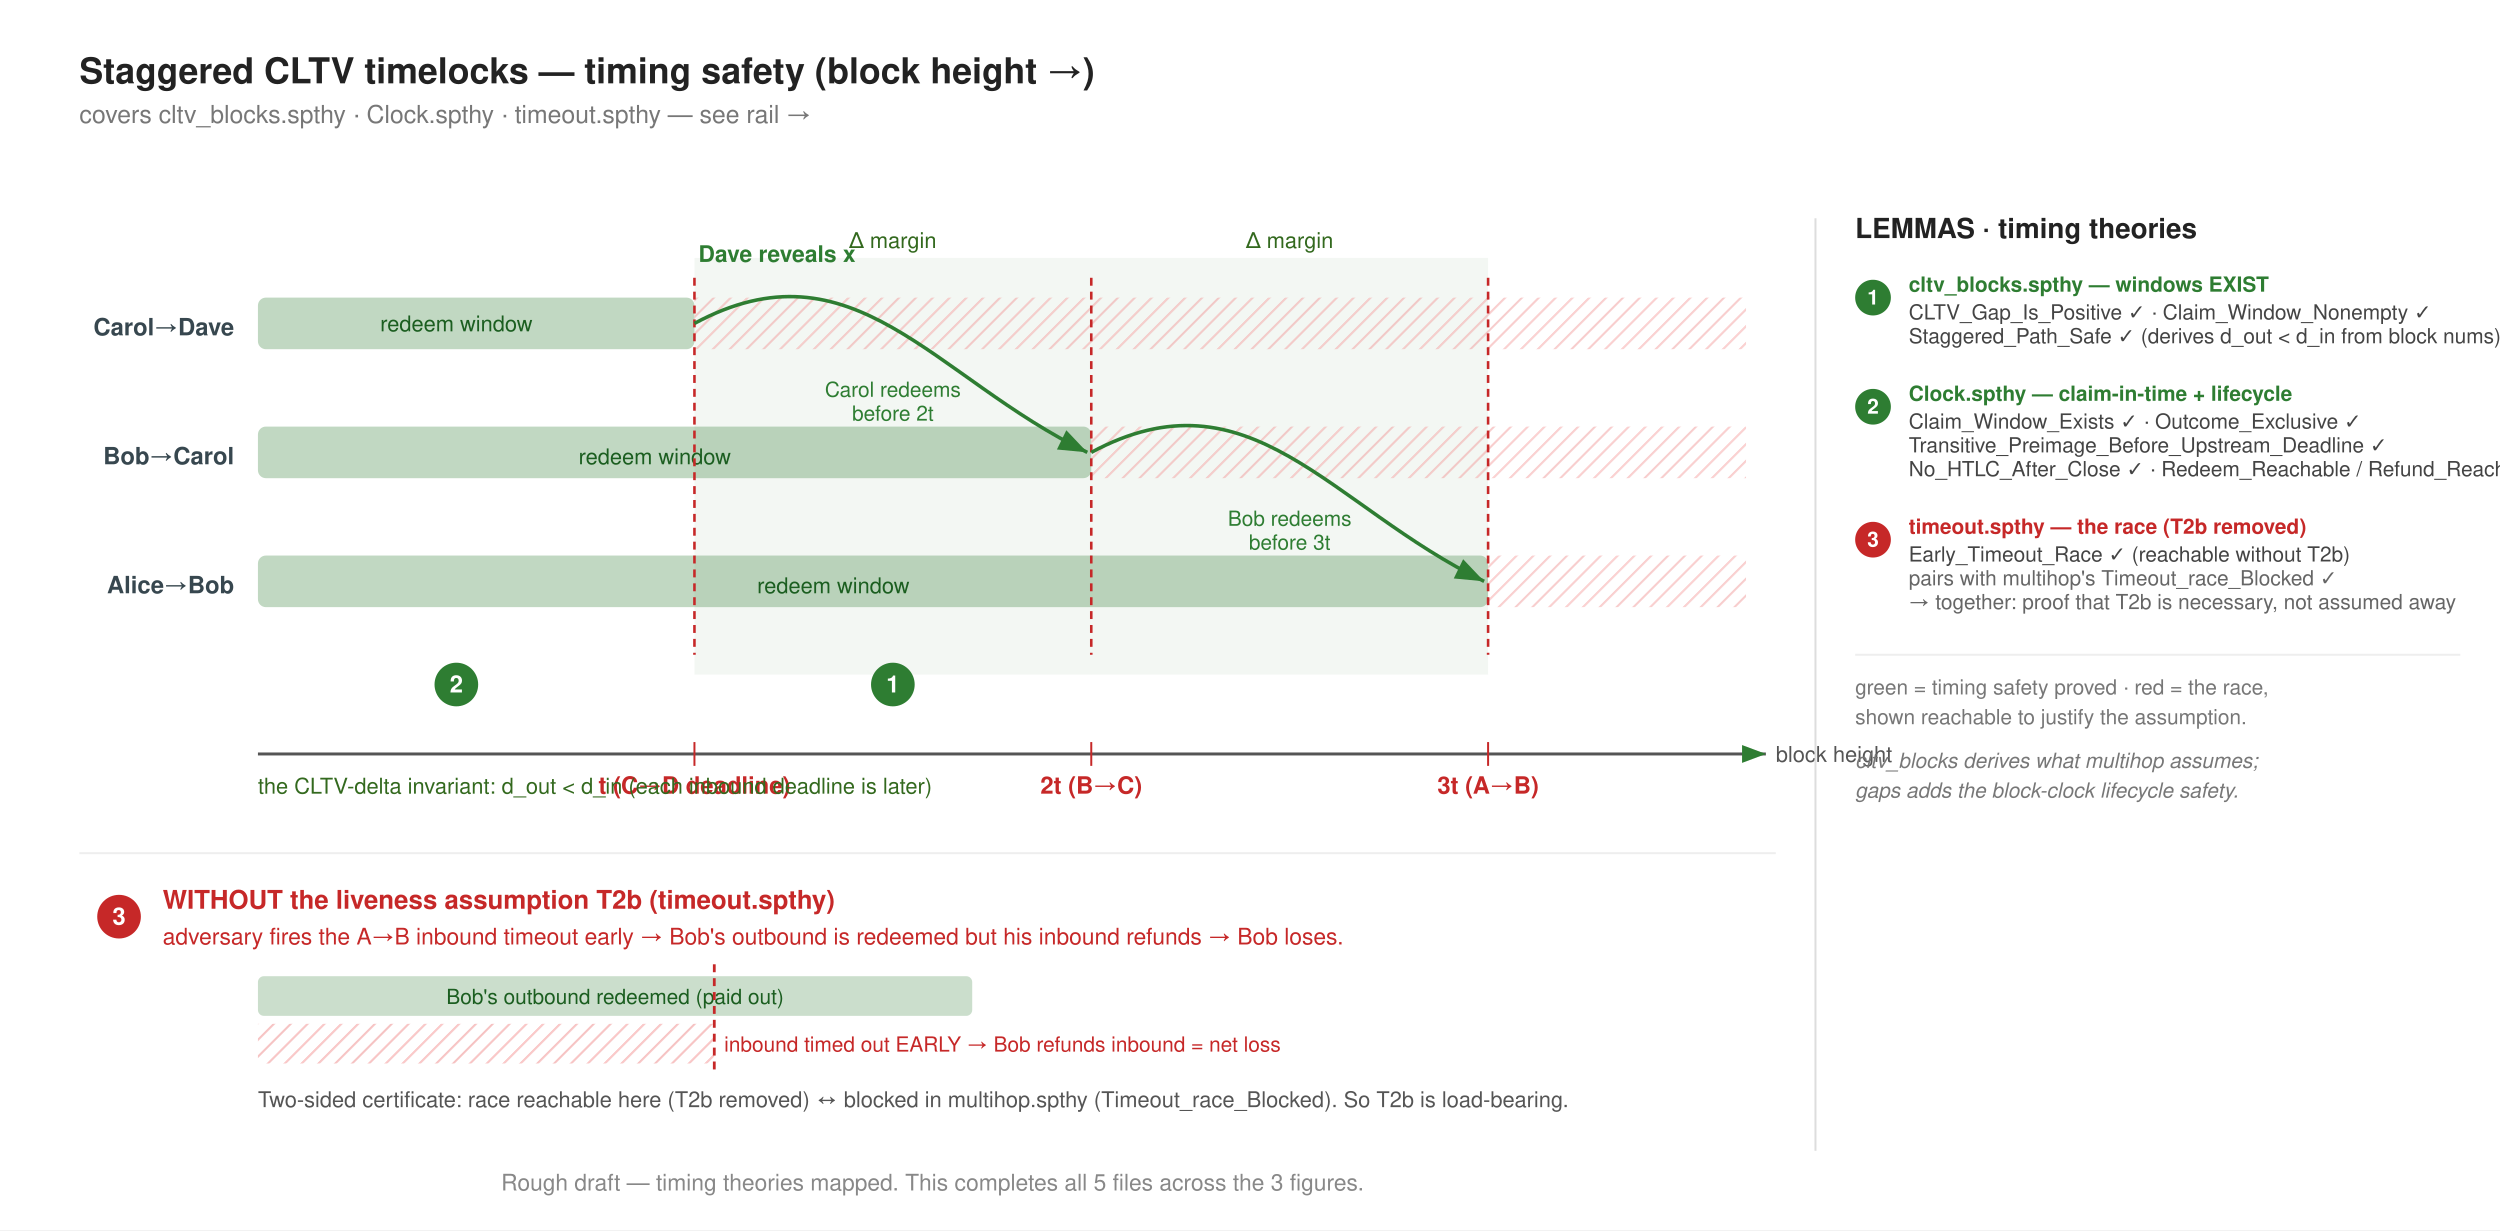
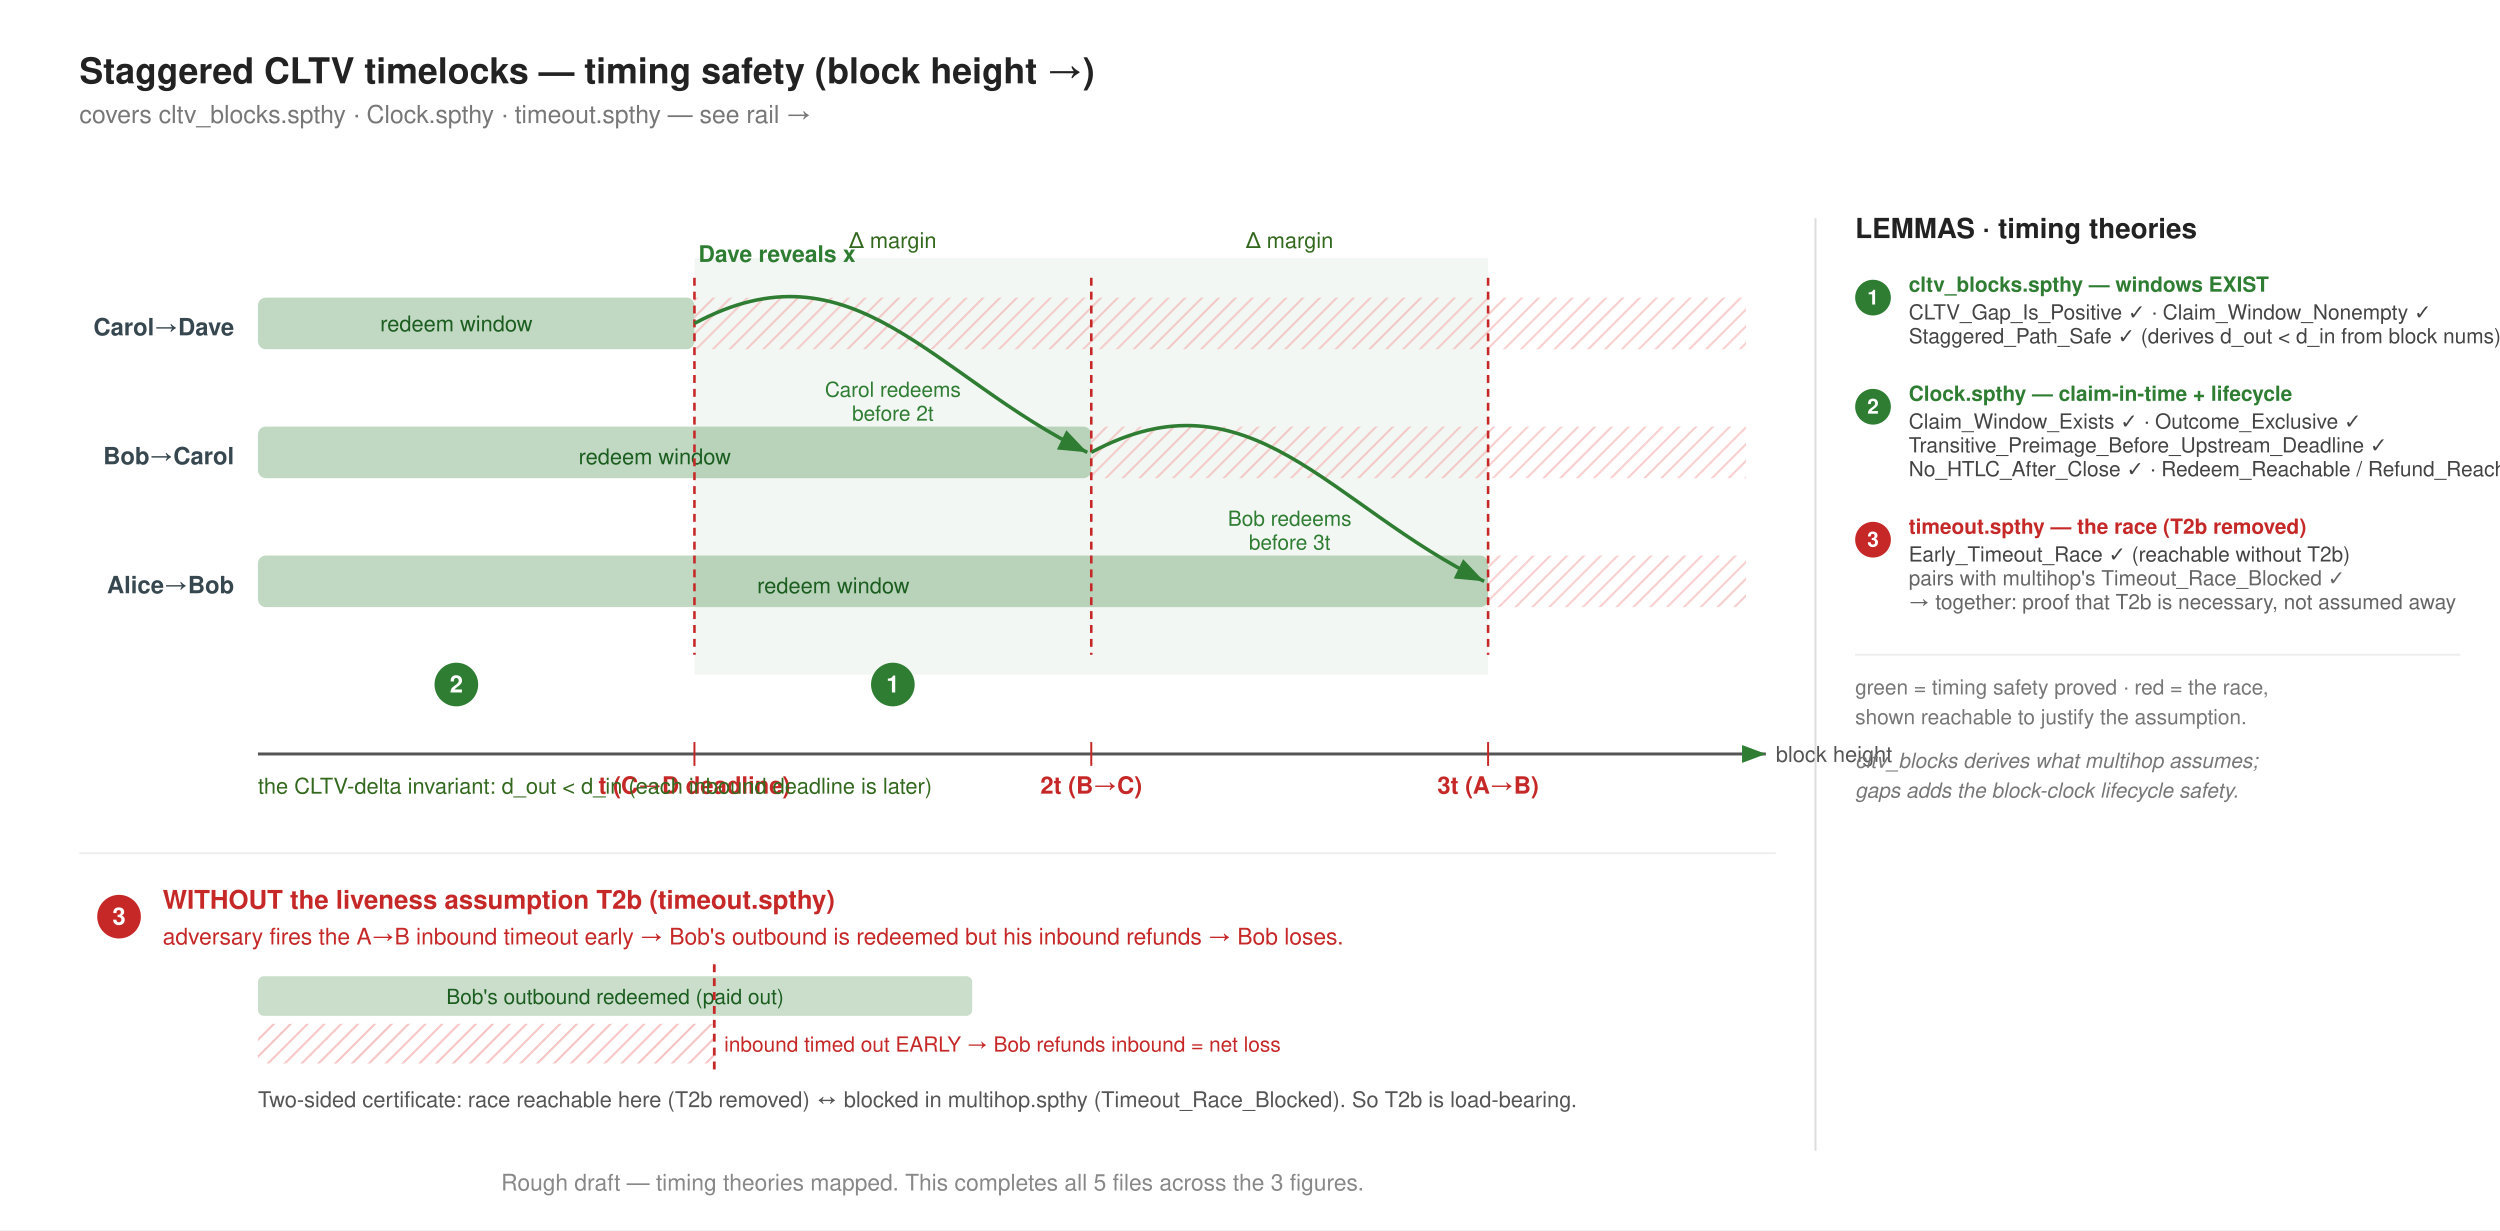
<svg xmlns="http://www.w3.org/2000/svg" width="1260" height="620" viewBox="0 0 1260 620" font-family="Segoe UI, Helvetica, Arial, sans-serif">
  <defs>
    <marker id="ag" markerWidth="10" markerHeight="10" refX="8" refY="3" orient="auto">
      <path d="M0,0 L8,3 L0,6 Z" fill="#2e7d32" />
    </marker>
    <marker id="ar" markerWidth="10" markerHeight="10" refX="8" refY="3" orient="auto">
      <path d="M0,0 L8,3 L0,6 Z" fill="#c62828" />
    </marker>
    <pattern id="hatch" width="6" height="6" patternTransform="rotate(45)" patternUnits="userSpaceOnUse">
      <line x1="0" y1="0" x2="0" y2="6" stroke="#ef9a9a" stroke-width="2" />
    </pattern>
  </defs>
  <rect x="0" y="0" width="1260" height="620" fill="#ffffff" />
  <text x="40" y="42" font-size="18" font-weight="700" fill="#222">Staggered CLTV timelocks — timing safety  (block height →)</text>
  <text x="40" y="62" font-size="12.5" fill="#777">covers cltv_blocks.spthy · Clock.spthy · timeout.spthy — see rail →</text>
  <rect x="350" y="130" width="200" height="210" fill="#2e7d32" opacity="0.06" />
  <rect x="550" y="130" width="200" height="210" fill="#2e7d32" opacity="0.06" />
  <g font-size="12" font-weight="600" fill="#37474f" text-anchor="end">
    <text x="118" y="169">Carol→Dave</text>
    <text x="118" y="234">Bob→Carol</text>
    <text x="118" y="299">Alice→Bob</text>
  </g>
  <rect x="130" y="150" width="220" height="26" rx="4" fill="#2e7d32" opacity="0.30" />
  <rect x="350" y="150" width="530" height="26" fill="url(#hatch)" opacity="0.5" />
  <rect x="130" y="215" width="420" height="26" rx="4" fill="#2e7d32" opacity="0.30" />
  <rect x="550" y="215" width="330" height="26" fill="url(#hatch)" opacity="0.5" />
  <rect x="130" y="280" width="620" height="26" rx="4" fill="#2e7d32" opacity="0.30" />
  <rect x="750" y="280" width="130" height="26" fill="url(#hatch)" opacity="0.5" />
  <text x="230" y="167" font-size="11" fill="#1b5e20" text-anchor="middle">redeem window</text>
  <text x="330" y="234" font-size="11" fill="#1b5e20" text-anchor="middle">redeem window</text>
  <text x="420" y="299" font-size="11" fill="#1b5e20" text-anchor="middle">redeem window</text>
  <g stroke="#c62828" stroke-width="1.3" stroke-dasharray="4,3">
    <line x1="350" y1="140" x2="350" y2="330" />
    <line x1="550" y1="140" x2="550" y2="330" />
    <line x1="750" y1="140" x2="750" y2="330" />
  </g>
  <text x="352" y="132" font-size="11.5" font-weight="700" fill="#2e7d32">Dave reveals x</text>
  <path d="M350,163 C 430,120 470,190 548,228" fill="none" stroke="#2e7d32" stroke-width="1.8" marker-end="url(#ag)" />
  <path d="M550,228 C 630,185 670,255 748,293" fill="none" stroke="#2e7d32" stroke-width="1.8" marker-end="url(#ag)" />
  <text x="450" y="200" font-size="10.5" fill="#2e7d32" text-anchor="middle">Carol redeems</text>
  <text x="450" y="212" font-size="10.5" fill="#2e7d32" text-anchor="middle">before 2t</text>
  <text x="650" y="265" font-size="10.5" fill="#2e7d32" text-anchor="middle">Bob redeems</text>
  <text x="650" y="277" font-size="10.5" fill="#2e7d32" text-anchor="middle">before 3t</text>
  <text x="450" y="125" font-size="11" fill="#33691e" text-anchor="middle">Δ margin</text>
  <text x="650" y="125" font-size="11" fill="#33691e" text-anchor="middle">Δ margin</text>
  <circle cx="450" cy="345" r="11" fill="#2e7d32" />
  <text x="450" y="349" font-size="12" font-weight="700" fill="#fff" text-anchor="middle">1</text>
  <circle cx="230" cy="345" r="11" fill="#2e7d32" />
  <text x="230" y="349" font-size="12" font-weight="700" fill="#fff" text-anchor="middle">2</text>
  <line x1="130" y1="380" x2="890" y2="380" stroke="#555" stroke-width="1.5" marker-end="url(#ag)" />
  <g font-size="12" fill="#c62828" text-anchor="middle" font-weight="600">
    <line x1="350" y1="374" x2="350" y2="386" stroke="#c62828" />
    <text x="350" y="400">t  (C→D deadline)</text>
    <line x1="550" y1="374" x2="550" y2="386" stroke="#c62828" />
    <text x="550" y="400">2t (B→C)</text>
    <line x1="750" y1="374" x2="750" y2="386" stroke="#c62828" />
    <text x="750" y="400">3t (A→B)</text>
  </g>
  <text x="895" y="384" font-size="11" fill="#555">block height</text>
  <text x="130" y="400" font-size="11" fill="#33691e">the CLTV-delta invariant: d_out &lt; d_in  (each inbound deadline is later)</text>
  <line x1="40" y1="430" x2="895" y2="430" stroke="#eee" />
  <circle cx="60" cy="462" r="11" fill="#c62828" />
  <text x="60" y="466" font-size="12" font-weight="700" fill="#fff" text-anchor="middle">3</text>
  <text x="82" y="458" font-size="13" font-weight="700" fill="#c62828">WITHOUT the liveness assumption T2b  (timeout.spthy)</text>
  <text x="82" y="476" font-size="11.5" fill="#c62828">adversary fires the A→B inbound timeout early → Bob's outbound is redeemed but his inbound refunds → Bob loses.</text>
  <rect x="130" y="492" width="360" height="20" rx="3" fill="#2e7d32" opacity="0.25" />
  <text x="310" y="506" font-size="10.5" fill="#1b5e20" text-anchor="middle">Bob's outbound redeemed (paid out)</text>
  <rect x="130" y="516" width="230" height="20" fill="url(#hatch)" opacity="0.6" />
  <line x1="360" y1="486" x2="360" y2="542" stroke="#c62828" stroke-width="1.4" stroke-dasharray="4,3" />
  <text x="365" y="530" font-size="10.5" fill="#c62828">inbound timed out EARLY → Bob refunds inbound = net loss</text>
-   <text x="130" y="558" font-size="11" fill="#555">Two-sided certificate: race reachable here (T2b removed) ↔ blocked in multihop.spthy (Timeout_race_Blocked). So T2b is load-bearing.</text>
+   <text x="130" y="558" font-size="11" fill="#555">Two-sided certificate: race reachable here (T2b removed) ↔ blocked in multihop.spthy (Timeout_Race_Blocked). So T2b is load-bearing.</text>
  <line x1="915" y1="110" x2="915" y2="580" stroke="#ddd" />
  <text x="935" y="120" font-size="14" font-weight="700" fill="#222">LEMMAS · timing theories</text>
  <g font-size="10.5">
    <circle cx="944" cy="150" r="9" fill="#2e7d32" />
    <text x="944" y="153.5" font-size="10.5" font-weight="700" fill="#fff" text-anchor="middle">1</text>
    <text x="962" y="147" font-weight="700" fill="#2e7d32">cltv_blocks.spthy — windows EXIST</text>
    <text x="962" y="161" fill="#444">CLTV_Gap_Is_Positive ✓ · Claim_Window_Nonempty ✓</text>
    <text x="962" y="173" fill="#444">Staggered_Path_Safe ✓  (derives d_out &lt; d_in from block nums)</text>
    <circle cx="944" cy="205" r="9" fill="#2e7d32" />
    <text x="944" y="208.5" font-size="10.5" font-weight="700" fill="#fff" text-anchor="middle">2</text>
    <text x="962" y="202" font-weight="700" fill="#2e7d32">Clock.spthy — claim-in-time + lifecycle</text>
    <text x="962" y="216" fill="#444">Claim_Window_Exists ✓ · Outcome_Exclusive ✓</text>
    <text x="962" y="228" fill="#444">Transitive_Preimage_Before_Upstream_Deadline ✓</text>
    <text x="962" y="240" fill="#444">No_HTLC_After_Close ✓ · Redeem_Reachable / Refund_Reachable ✓</text>
    <circle cx="944" cy="272" r="9" fill="#c62828" />
    <text x="944" y="275.5" font-size="10.5" font-weight="700" fill="#fff" text-anchor="middle">3</text>
    <text x="962" y="269" font-weight="700" fill="#c62828">timeout.spthy — the race (T2b removed)</text>
    <text x="962" y="283" fill="#444">Early_Timeout_Race ✓  (reachable without T2b)</text>
-     <text x="962" y="295" fill="#666">pairs with multihop's Timeout_race_Blocked ✓</text>
+     <text x="962" y="295" fill="#666">pairs with multihop's Timeout_Race_Blocked ✓</text>
    <text x="962" y="307" fill="#666">→ together: proof that T2b is necessary, not assumed away</text>
  </g>
  <line x1="935" y1="330" x2="1240" y2="330" stroke="#eee" />
  <text x="935" y="350" font-size="10.5" fill="#777">green = timing safety proved · red = the race,</text>
  <text x="935" y="365" font-size="10.5" fill="#777">shown reachable to justify the assumption.</text>
  <text x="935" y="387" font-size="10.5" fill="#777" font-style="italic">cltv_blocks derives what multihop assumes;</text>
  <text x="935" y="402" font-size="10.5" fill="#777" font-style="italic">gaps adds the block-clock lifecycle safety.</text>
  <text x="470" y="600" font-size="11.5" fill="#888" text-anchor="middle">Rough draft — timing theories mapped. This completes all 5 files across the 3 figures.</text>
</svg>
